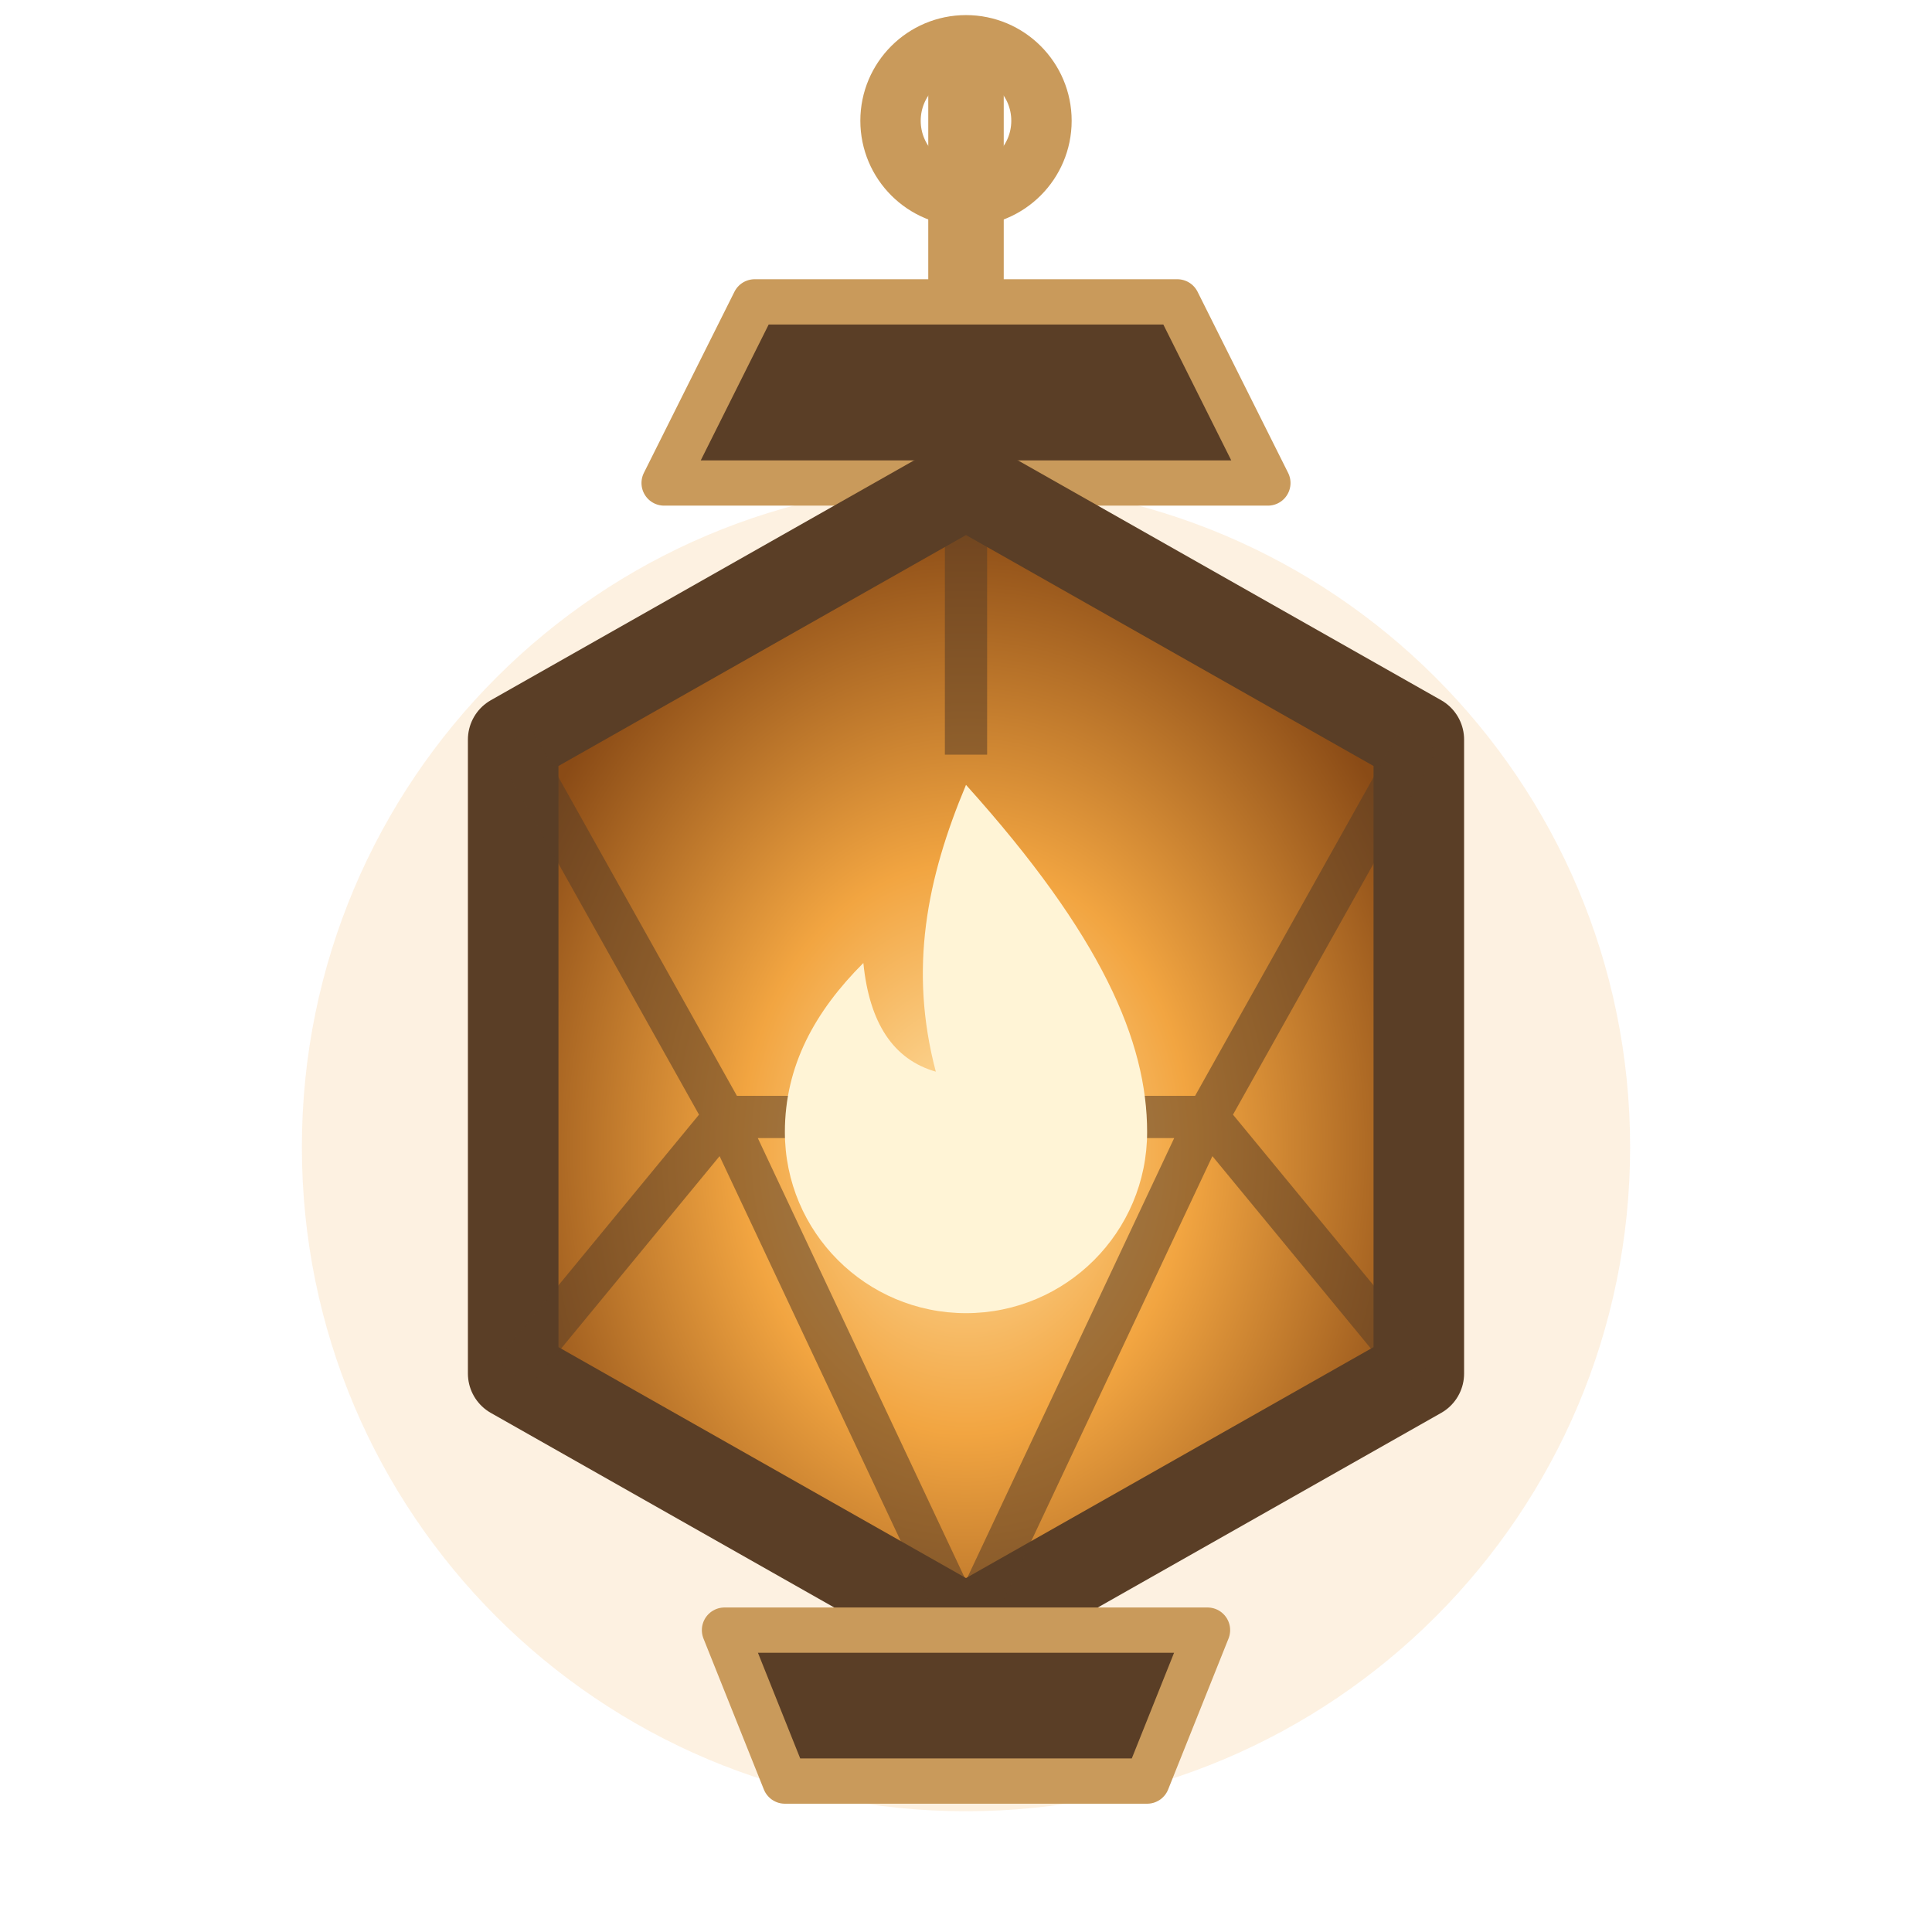
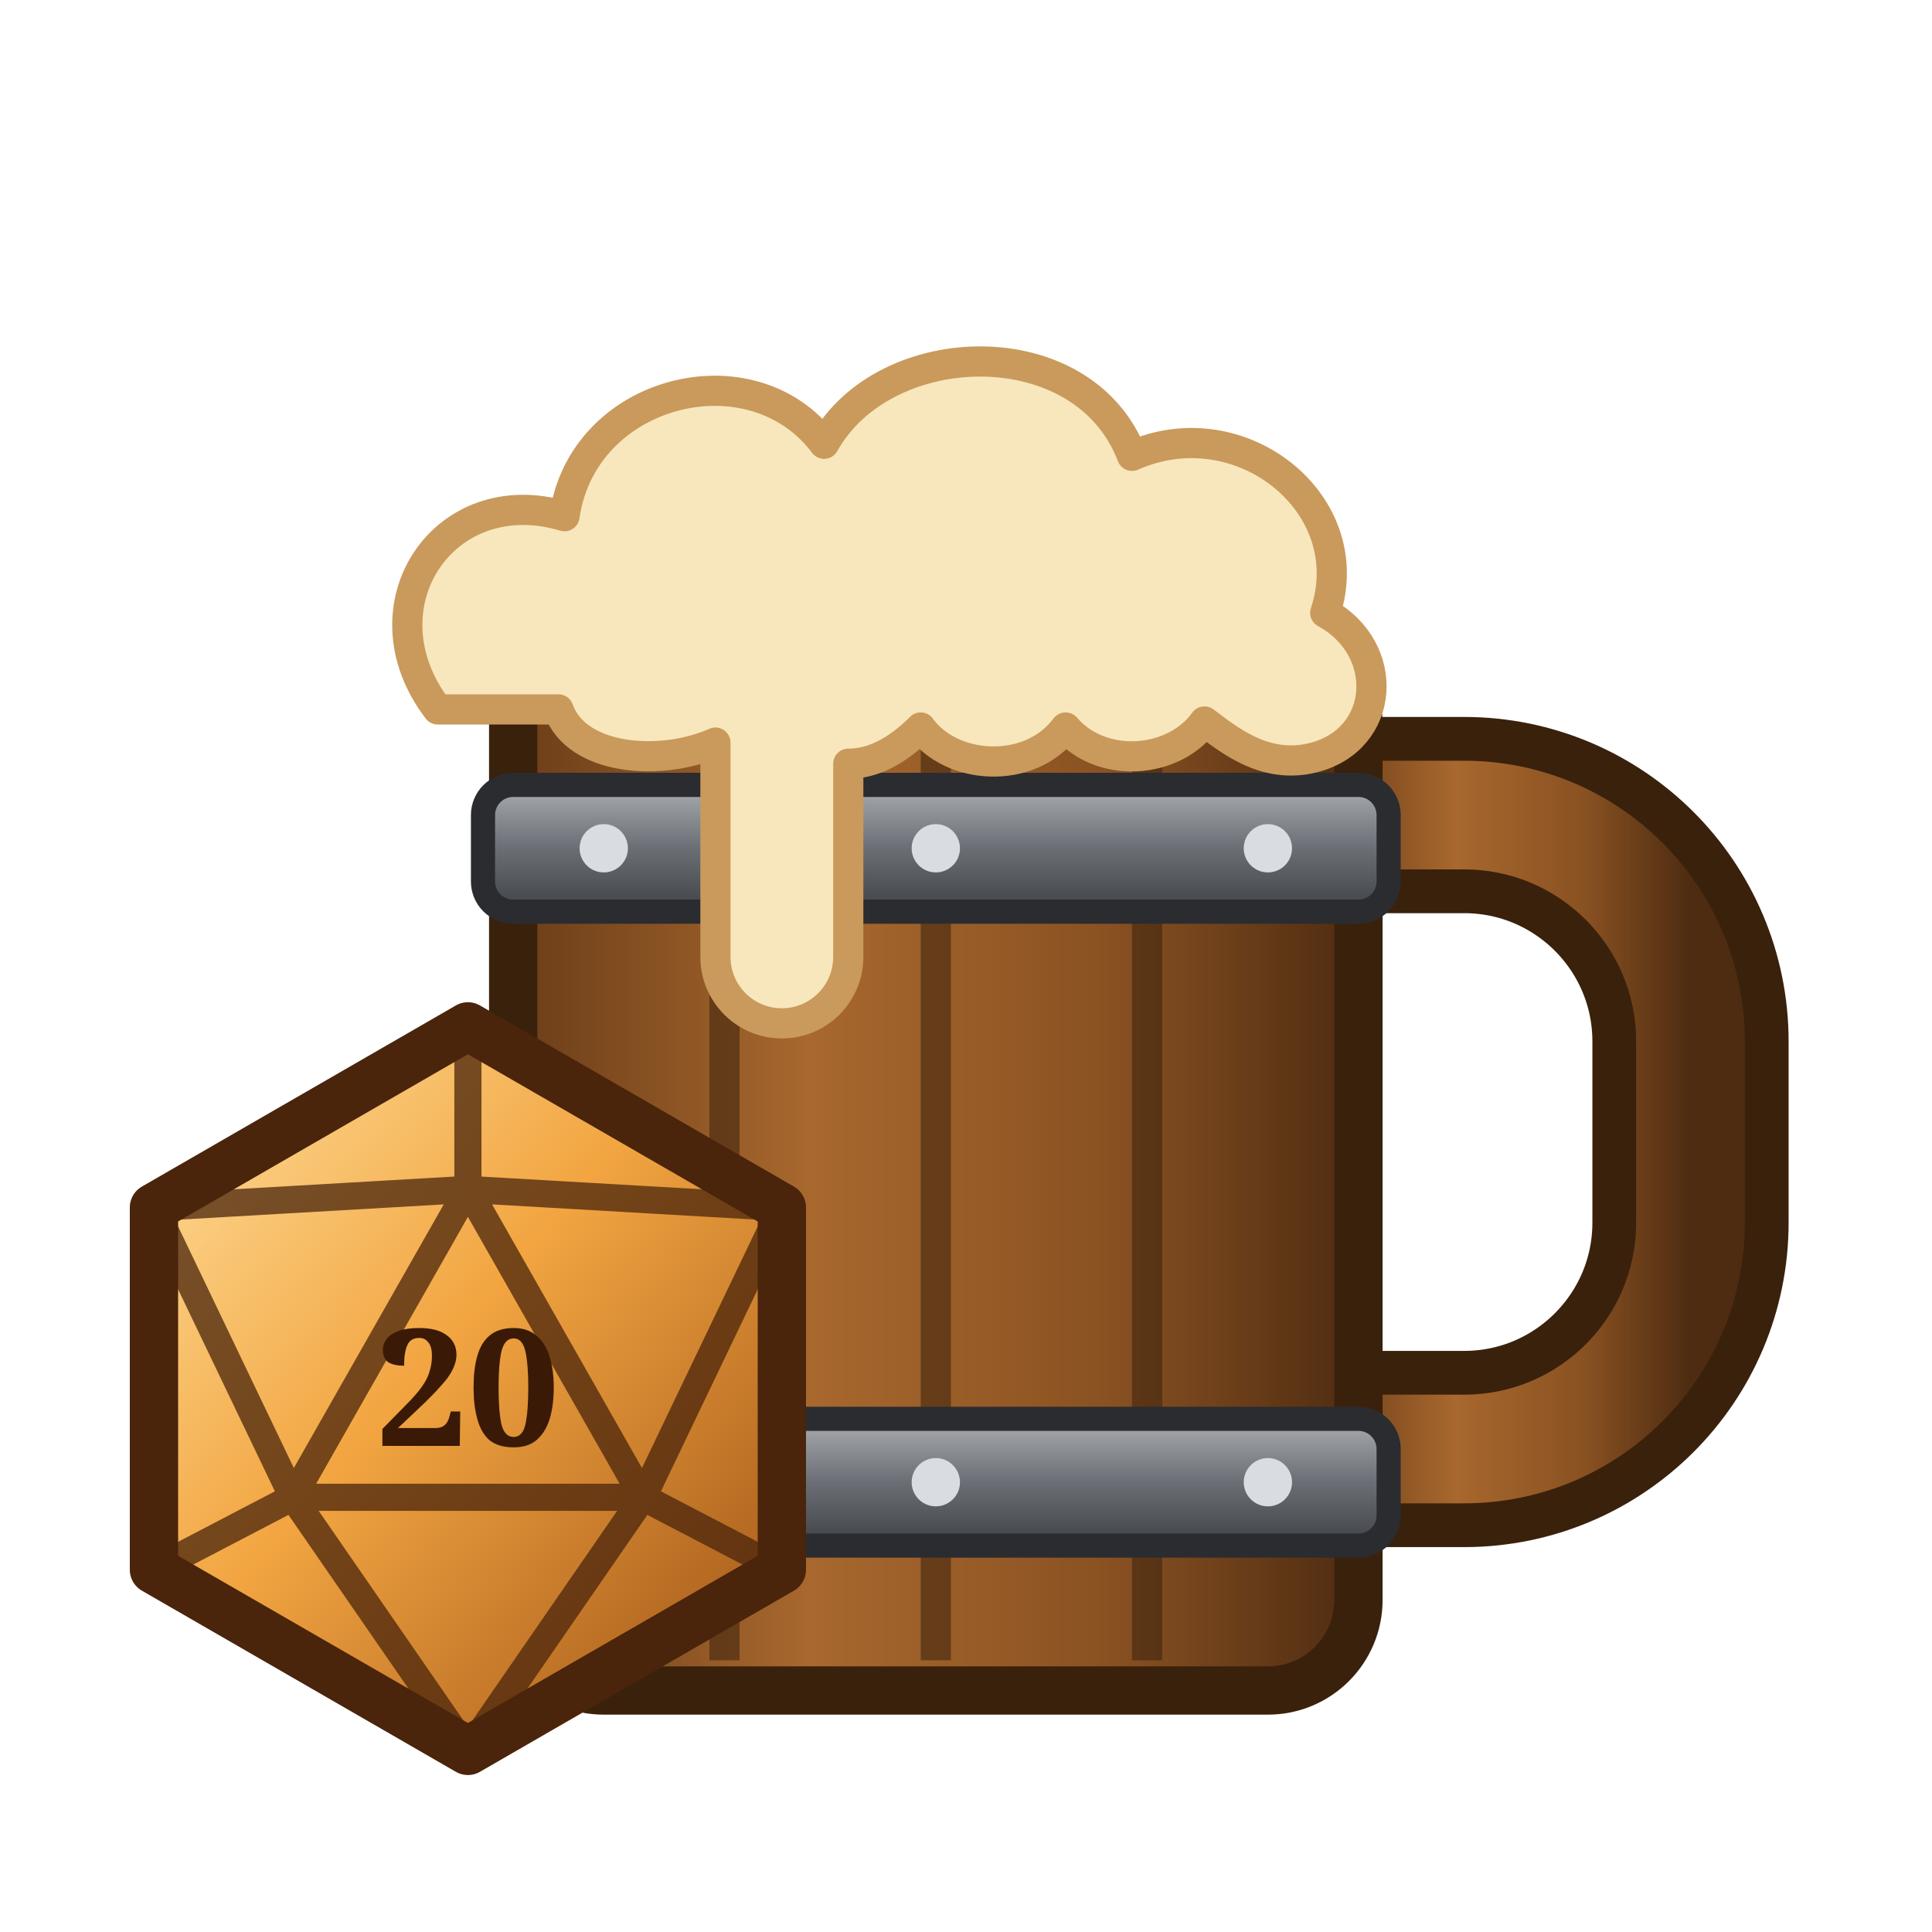
<svg xmlns="http://www.w3.org/2000/svg" viewBox="0 0 64 64">
  <defs>
-     <radialGradient id="l" cx="50%" cy="58%" r="55%">
-       <stop offset="0" stop-color="#FFE2A8" />
-       <stop offset="0.45" stop-color="#F2A541" />
-       <stop offset="1" stop-color="#8A4B16" />
-     </radialGradient>
+     <linearGradient id="lg-madeira" x1="0" x2="1">
+       <stop offset="0" stop-color="#6b3d18" />
+       <stop offset="0.35" stop-color="#a8682e" />
+       <stop offset="0.7" stop-color="#8a5222" />
+       <stop offset="1" stop-color="#4e2c11" />
+     </linearGradient>
+     <linearGradient id="lg-ferro" x1="0" y1="0" x2="0" y2="1">
+       <stop offset="0" stop-color="#a9adb2" />
+       <stop offset="0.5" stop-color="#6b6f75" />
+       <stop offset="1" stop-color="#3f4247" />
+     </linearGradient>
+     <linearGradient id="lg-ouro" x1="0" y1="0" x2="1" y2="1">
+       <stop offset="0" stop-color="#ffe2a0" />
+       <stop offset="0.45" stop-color="#f2a541" />
+       <stop offset="1" stop-color="#9a4f14" />
+     </linearGradient>
  </defs>
-   <circle cx="32" cy="38" r="22" fill="#F2A541" opacity="0.16" />
-   <path d="M32 3v7" stroke="#C99A5B" stroke-width="2.5" stroke-linecap="round" />
-   <circle cx="32" cy="4" r="2.5" fill="none" stroke="#C99A5B" stroke-width="2" />
-   <path d="M22 16h20l-3-6H25z" fill="#5A3E26" stroke="#C99A5B" stroke-width="1.5" stroke-linejoin="round" />
-   <polygon points="32,16 47,24.5 47,45.5 32,54 17,45.5 17,24.5" fill="url(#l)" stroke="#5A3E26" stroke-width="3" stroke-linejoin="round" />
-   <path d="M32 16v9M47 24.5 40 37M17 24.5 24 37M24 37h16M24 37l8 17M40 37l-8 17M17 45.5 24 37M47 45.5 40 37" stroke="#5A3E26" stroke-width="1.4" opacity="0.55" />
-   <path d="M32 26c4.5 5 6 8.5 6 11.5a6 6 0 0 1-12 0c0-2.2 1-4 2.6-5.6.2 2 1 3.2 2.4 3.6-.9-3.4-.3-6.4 1-9.5z" fill="#FFF4D6" />
-   <path d="M24 54h16l-2 5H26z" fill="#5A3E26" stroke="#C99A5B" stroke-width="1.5" stroke-linejoin="round" />
+   <path d="M44 27h4.5a7.5 7.5 0 0 1 7.5 7.5v6a7.5 7.5 0 0 1-7.5 7.5H44" fill="none" stroke="#3a210c" stroke-width="6.5" />
+   <path d="M44 27h4.5a7.5 7.5 0 0 1 7.5 7.5v6a7.5 7.5 0 0 1-7.5 7.5H44" fill="none" stroke="url(#lg-madeira)" stroke-width="3.6" />
+   <rect x="17" y="21" width="28" height="35" rx="3" fill="url(#lg-madeira)" stroke="#3a210c" stroke-width="1.6" />
+   <path d="M24 22v33M31 22v33M38 22v33" stroke="#3a210c" stroke-width="1" opacity="0.55" />
+   <rect x="16" y="26" width="30" height="4.2" rx="1" fill="url(#lg-ferro)" stroke="#2a2c30" stroke-width="0.8" />
+   <rect x="16" y="47" width="30" height="4.2" rx="1" fill="url(#lg-ferro)" stroke="#2a2c30" stroke-width="0.8" />
+   <g fill="#d9dde2">
+     <circle cx="20" cy="28.1" r="0.8" />
+     <circle cx="31" cy="28.1" r="0.8" />
+     <circle cx="42" cy="28.1" r="0.8" />
+     <circle cx="31" cy="49.1" r="0.8" />
+     <circle cx="42" cy="49.1" r="0.8" />
+   </g>
+   <path d="M14.5 23.5c-2.6-3.4.2-7.6 4.2-6.4.6-4.2 6.2-5.6 8.6-2.4 2-3.6 8.6-3.8 10.2.4 3.6-1.6 7.6 1.6 6.4 5.2 2.2 1.2 2 4.2-.4 4.8-1.6.4-2.8-.6-3.6-1.2-1 1.4-3.4 1.6-4.6.2-1.2 1.6-3.8 1.4-4.8 0-.8.8-1.6 1.2-2.4 1.2v6.4a2.2 2.2 0 0 1-4.4 0V24.6c-1.8.8-4.6.6-5.2-1.1z" fill="#f8e7bd" stroke="#c99a5b" stroke-width="1" stroke-linejoin="round" />
+   <g transform="translate(15.5 46)">
+     <polygon points="0,-12 10.4,-6 10.4,6 0,12 -10.4,6 -10.4,-6" fill="url(#lg-ouro)" stroke="#4a240b" stroke-width="1.6" stroke-linejoin="round" />
+     <path d="M0 -6.6 L-5.8 3.6 H5.8 Z M0 -12 L0 -6.6 M10.4 -6 L0 -6.6 M10.4 -6 L5.8 3.6 M10.4 6 L5.8 3.6 M0 12 L5.8 3.6 M0 12 L-5.8 3.6 M-10.4 6 L-5.8 3.6 M-10.4 -6 L-5.8 3.6 M-10.4 -6 L0 -6.6" fill="none" stroke="#4a240b" stroke-width="0.9" stroke-linejoin="round" opacity="0.75" />
+     <text x="0" y="1.9" text-anchor="middle" font-size="5.4" font-weight="700" fill="#3a1a06" style="font-family:Georgia, serif">20</text>
+   </g>
</svg>
